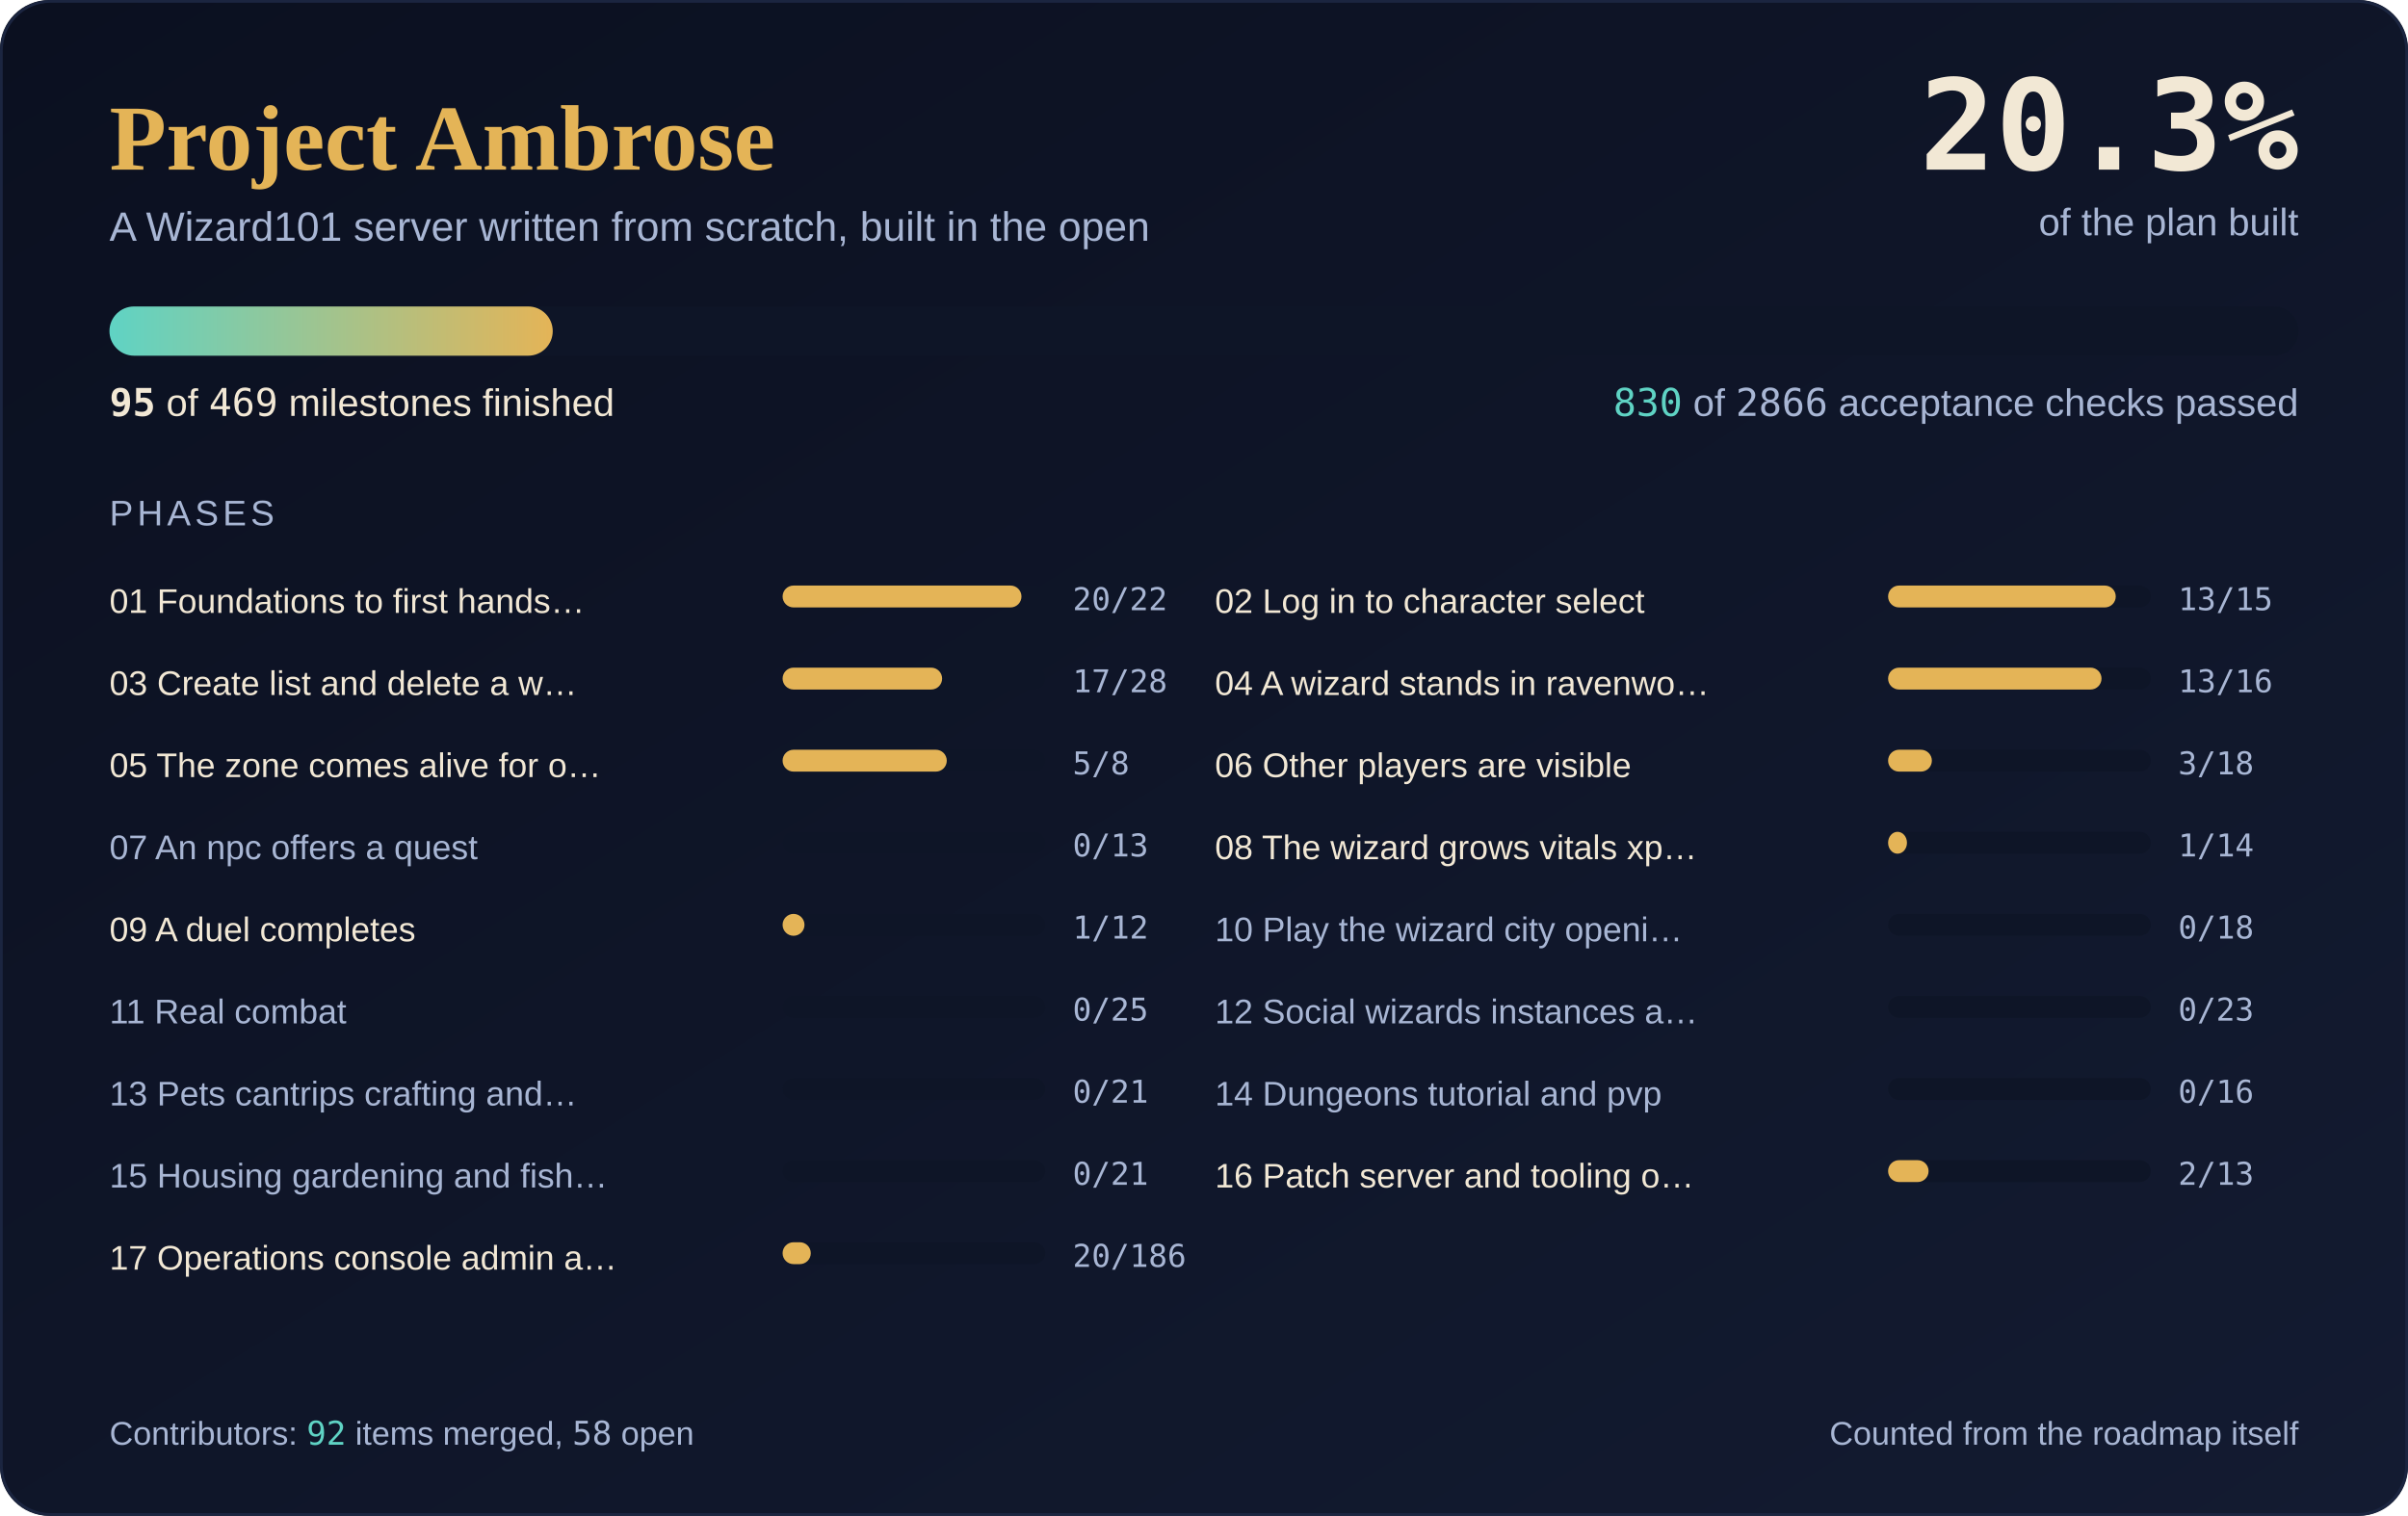
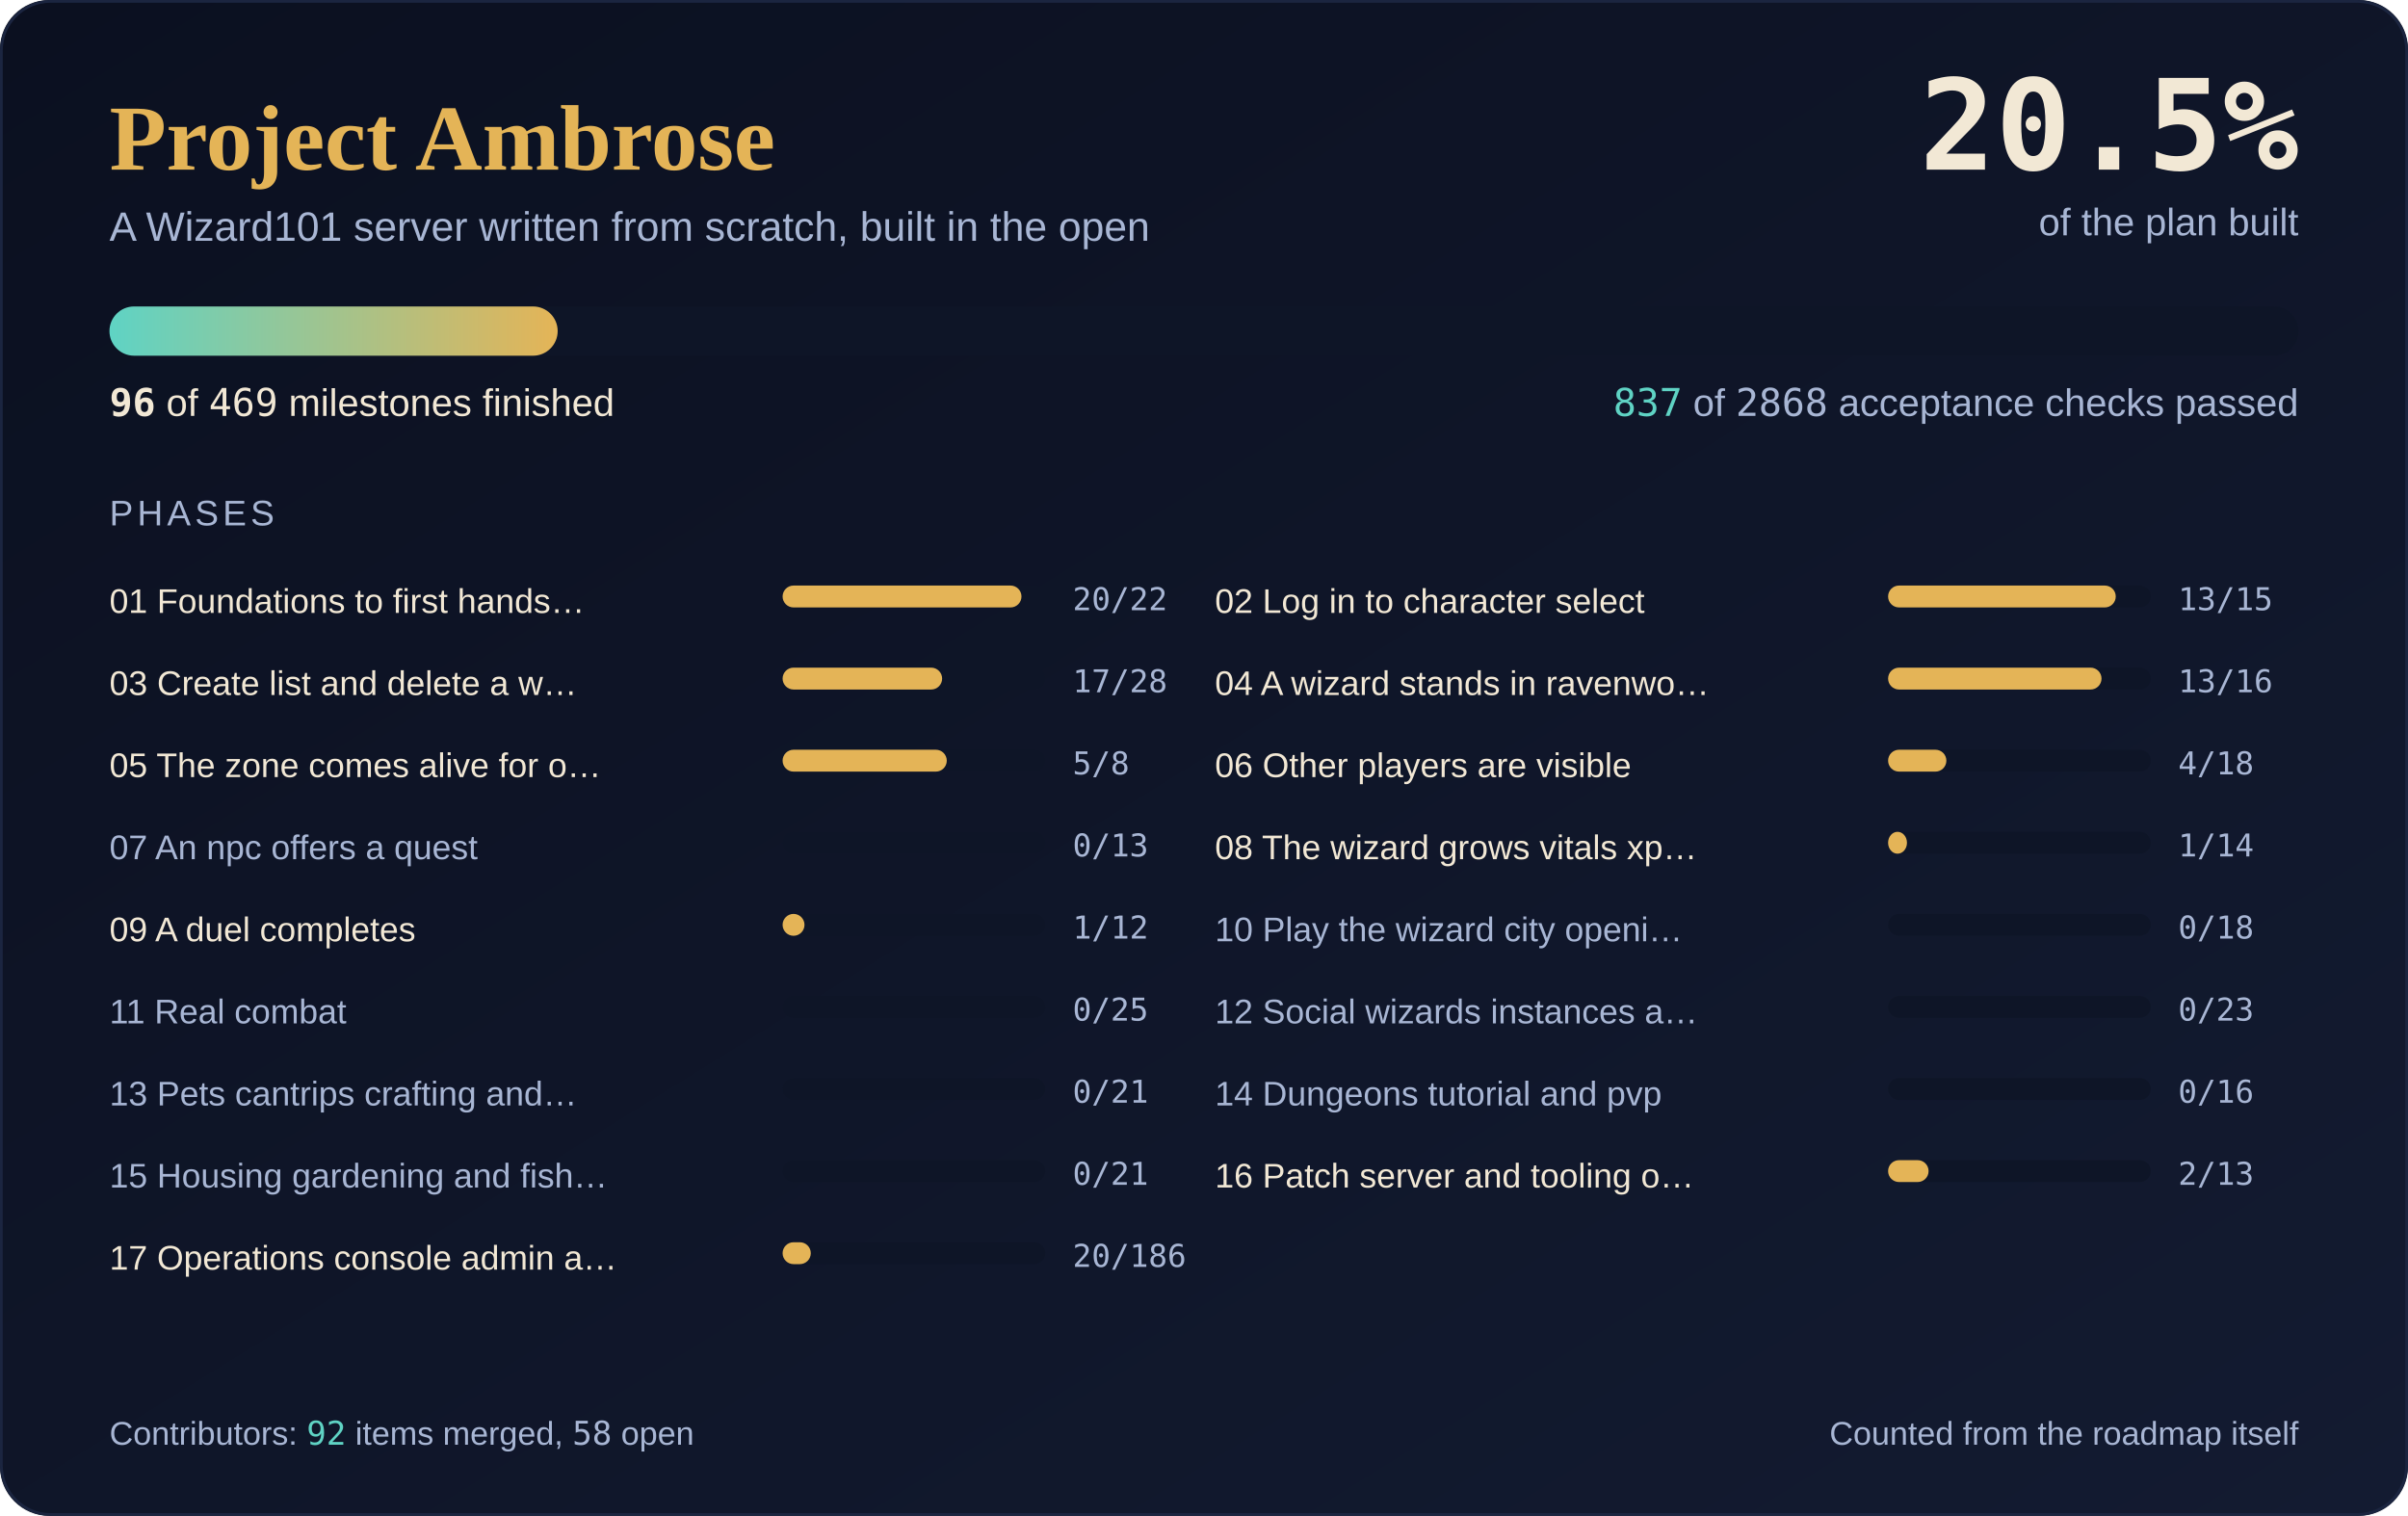
- <svg xmlns="http://www.w3.org/2000/svg" width="880" height="554" viewBox="0 0 880 554" role="img" aria-label="Project Ambrose progress: 95 of 469 milestones complete, 20.3 percent">
+ <svg xmlns="http://www.w3.org/2000/svg" width="880" height="554" viewBox="0 0 880 554" role="img" aria-label="Project Ambrose progress: 96 of 469 milestones complete, 20.5 percent">
  <defs>
    <linearGradient id="sky" x1="0" y1="0" x2="1" y2="1">
      <stop offset="0" stop-color="#0B1020" />
      <stop offset="1" stop-color="#131B31" />
    </linearGradient>
    <linearGradient id="fill" x1="0" y1="0" x2="1" y2="0">
      <stop offset="0" stop-color="#5FD3C4" />
      <stop offset="1" stop-color="#E4B457" />
    </linearGradient>
  </defs>
  <rect width="880" height="554" rx="18" fill="url(#sky)" />
  <rect x="0.5" y="0.5" width="879" height="553" rx="18" fill="none" stroke="#1B2540" />
  <text x="40" y="62" font-family="'Cormorant Garamond', Georgia, 'Times New Roman', serif" font-size="34" font-weight="600" fill="#E4B457">Project Ambrose</text>
  <text x="40" y="88" font-family="Karla, 'Segoe UI', 'Helvetica Neue', Arial, sans-serif" font-size="15" fill="#A8B6D4">A Wizard101 server written from scratch, built in the open</text>
-   <text x="840" y="62" text-anchor="end" font-family="'JetBrains Mono', Consolas, 'DejaVu Sans Mono', monospace" font-size="46" font-weight="700" fill="#F2E8D5">20.3%</text>
+   <text x="840" y="62" text-anchor="end" font-family="'JetBrains Mono', Consolas, 'DejaVu Sans Mono', monospace" font-size="46" font-weight="700" fill="#F2E8D5">20.5%</text>
  <text x="840" y="86" text-anchor="end" font-family="Karla, 'Segoe UI', 'Helvetica Neue', Arial, sans-serif" font-size="14" fill="#A8B6D4">of the plan built</text>
  <rect x="40" y="112" width="800" height="18" rx="9.0" fill="#0E1527" />
-   <rect x="40" y="112" width="162.0" height="18" rx="9.0" fill="url(#fill)" />
+   <rect x="40" y="112" width="163.8" height="18" rx="9.0" fill="url(#fill)" />
  <text x="40" y="152" font-family="Karla, 'Segoe UI', 'Helvetica Neue', Arial, sans-serif" font-size="14" fill="#F2E8D5">
-     <tspan font-family="'JetBrains Mono', Consolas, 'DejaVu Sans Mono', monospace" font-weight="700">95</tspan> of <tspan font-family="'JetBrains Mono', Consolas, 'DejaVu Sans Mono', monospace">469</tspan> milestones finished</text>
+     <tspan font-family="'JetBrains Mono', Consolas, 'DejaVu Sans Mono', monospace" font-weight="700">96</tspan> of <tspan font-family="'JetBrains Mono', Consolas, 'DejaVu Sans Mono', monospace">469</tspan> milestones finished</text>
  <text x="840" y="152" text-anchor="end" font-family="Karla, 'Segoe UI', 'Helvetica Neue', Arial, sans-serif" font-size="14" fill="#A8B6D4">
-     <tspan font-family="'JetBrains Mono', Consolas, 'DejaVu Sans Mono', monospace" fill="#5FD3C4">830</tspan> of <tspan font-family="'JetBrains Mono', Consolas, 'DejaVu Sans Mono', monospace">2866</tspan> acceptance checks passed</text>
+     <tspan font-family="'JetBrains Mono', Consolas, 'DejaVu Sans Mono', monospace" fill="#5FD3C4">837</tspan> of <tspan font-family="'JetBrains Mono', Consolas, 'DejaVu Sans Mono', monospace">2868</tspan> acceptance checks passed</text>
  <text x="40" y="192" font-family="Karla, 'Segoe UI', 'Helvetica Neue', Arial, sans-serif" font-size="13" fill="#A8B6D4" letter-spacing="1.5">PHASES</text>
  <text x="40" y="224" font-family="Karla, 'Segoe UI', 'Helvetica Neue', Arial, sans-serif" font-size="12.5" fill="#F2E8D5">01 Foundations to first hands…</text>
  <rect x="286" y="214" width="96" height="8" rx="4.0" fill="#0E1527" />
  <rect x="286" y="214" width="87.3" height="8" rx="4.0" fill="#E4B457" />
  <text x="392" y="223" font-family="'JetBrains Mono', Consolas, 'DejaVu Sans Mono', monospace" font-size="11.5" fill="#A8B6D4">20/22</text>
  <text x="444" y="224" font-family="Karla, 'Segoe UI', 'Helvetica Neue', Arial, sans-serif" font-size="12.5" fill="#F2E8D5">02 Log in to character select</text>
  <rect x="690" y="214" width="96" height="8" rx="4.0" fill="#0E1527" />
  <rect x="690" y="214" width="83.2" height="8" rx="4.0" fill="#E4B457" />
  <text x="796" y="223" font-family="'JetBrains Mono', Consolas, 'DejaVu Sans Mono', monospace" font-size="11.5" fill="#A8B6D4">13/15</text>
  <text x="40" y="254" font-family="Karla, 'Segoe UI', 'Helvetica Neue', Arial, sans-serif" font-size="12.5" fill="#F2E8D5">03 Create list and delete a w…</text>
  <rect x="286" y="244" width="96" height="8" rx="4.0" fill="#0E1527" />
  <rect x="286" y="244" width="58.3" height="8" rx="4.0" fill="#E4B457" />
  <text x="392" y="253" font-family="'JetBrains Mono', Consolas, 'DejaVu Sans Mono', monospace" font-size="11.5" fill="#A8B6D4">17/28</text>
  <text x="444" y="254" font-family="Karla, 'Segoe UI', 'Helvetica Neue', Arial, sans-serif" font-size="12.5" fill="#F2E8D5">04 A wizard stands in ravenwo…</text>
  <rect x="690" y="244" width="96" height="8" rx="4.0" fill="#0E1527" />
  <rect x="690" y="244" width="78.0" height="8" rx="4.0" fill="#E4B457" />
  <text x="796" y="253" font-family="'JetBrains Mono', Consolas, 'DejaVu Sans Mono', monospace" font-size="11.5" fill="#A8B6D4">13/16</text>
  <text x="40" y="284" font-family="Karla, 'Segoe UI', 'Helvetica Neue', Arial, sans-serif" font-size="12.5" fill="#F2E8D5">05 The zone comes alive for o…</text>
  <rect x="286" y="274" width="96" height="8" rx="4.0" fill="#0E1527" />
  <rect x="286" y="274" width="60.0" height="8" rx="4.0" fill="#E4B457" />
  <text x="392" y="283" font-family="'JetBrains Mono', Consolas, 'DejaVu Sans Mono', monospace" font-size="11.5" fill="#A8B6D4">5/8</text>
  <text x="444" y="284" font-family="Karla, 'Segoe UI', 'Helvetica Neue', Arial, sans-serif" font-size="12.5" fill="#F2E8D5">06 Other players are visible</text>
  <rect x="690" y="274" width="96" height="8" rx="4.0" fill="#0E1527" />
-   <rect x="690" y="274" width="16.0" height="8" rx="4.0" fill="#E4B457" />
-   <text x="796" y="283" font-family="'JetBrains Mono', Consolas, 'DejaVu Sans Mono', monospace" font-size="11.5" fill="#A8B6D4">3/18</text>
+   <rect x="690" y="274" width="21.3" height="8" rx="4.0" fill="#E4B457" />
+   <text x="796" y="283" font-family="'JetBrains Mono', Consolas, 'DejaVu Sans Mono', monospace" font-size="11.5" fill="#A8B6D4">4/18</text>
  <text x="40" y="314" font-family="Karla, 'Segoe UI', 'Helvetica Neue', Arial, sans-serif" font-size="12.5" fill="#A8B6D4">07 An npc offers a quest</text>
  <rect x="286" y="304" width="96" height="8" rx="4.0" fill="#0E1527" />
  <text x="392" y="313" font-family="'JetBrains Mono', Consolas, 'DejaVu Sans Mono', monospace" font-size="11.5" fill="#A8B6D4">0/13</text>
  <text x="444" y="314" font-family="Karla, 'Segoe UI', 'Helvetica Neue', Arial, sans-serif" font-size="12.5" fill="#F2E8D5">08 The wizard grows vitals xp…</text>
  <rect x="690" y="304" width="96" height="8" rx="4.0" fill="#0E1527" />
  <rect x="690" y="304" width="6.9" height="8" rx="4.0" fill="#E4B457" />
  <text x="796" y="313" font-family="'JetBrains Mono', Consolas, 'DejaVu Sans Mono', monospace" font-size="11.5" fill="#A8B6D4">1/14</text>
  <text x="40" y="344" font-family="Karla, 'Segoe UI', 'Helvetica Neue', Arial, sans-serif" font-size="12.5" fill="#F2E8D5">09 A duel completes</text>
  <rect x="286" y="334" width="96" height="8" rx="4.0" fill="#0E1527" />
  <rect x="286" y="334" width="8.0" height="8" rx="4.0" fill="#E4B457" />
  <text x="392" y="343" font-family="'JetBrains Mono', Consolas, 'DejaVu Sans Mono', monospace" font-size="11.5" fill="#A8B6D4">1/12</text>
  <text x="444" y="344" font-family="Karla, 'Segoe UI', 'Helvetica Neue', Arial, sans-serif" font-size="12.5" fill="#A8B6D4">10 Play the wizard city openi…</text>
  <rect x="690" y="334" width="96" height="8" rx="4.0" fill="#0E1527" />
  <text x="796" y="343" font-family="'JetBrains Mono', Consolas, 'DejaVu Sans Mono', monospace" font-size="11.5" fill="#A8B6D4">0/18</text>
  <text x="40" y="374" font-family="Karla, 'Segoe UI', 'Helvetica Neue', Arial, sans-serif" font-size="12.5" fill="#A8B6D4">11 Real combat</text>
  <rect x="286" y="364" width="96" height="8" rx="4.0" fill="#0E1527" />
  <text x="392" y="373" font-family="'JetBrains Mono', Consolas, 'DejaVu Sans Mono', monospace" font-size="11.5" fill="#A8B6D4">0/25</text>
  <text x="444" y="374" font-family="Karla, 'Segoe UI', 'Helvetica Neue', Arial, sans-serif" font-size="12.5" fill="#A8B6D4">12 Social wizards instances a…</text>
  <rect x="690" y="364" width="96" height="8" rx="4.0" fill="#0E1527" />
  <text x="796" y="373" font-family="'JetBrains Mono', Consolas, 'DejaVu Sans Mono', monospace" font-size="11.5" fill="#A8B6D4">0/23</text>
  <text x="40" y="404" font-family="Karla, 'Segoe UI', 'Helvetica Neue', Arial, sans-serif" font-size="12.5" fill="#A8B6D4">13 Pets cantrips crafting and…</text>
  <rect x="286" y="394" width="96" height="8" rx="4.0" fill="#0E1527" />
  <text x="392" y="403" font-family="'JetBrains Mono', Consolas, 'DejaVu Sans Mono', monospace" font-size="11.5" fill="#A8B6D4">0/21</text>
  <text x="444" y="404" font-family="Karla, 'Segoe UI', 'Helvetica Neue', Arial, sans-serif" font-size="12.5" fill="#A8B6D4">14 Dungeons tutorial and pvp</text>
  <rect x="690" y="394" width="96" height="8" rx="4.0" fill="#0E1527" />
  <text x="796" y="403" font-family="'JetBrains Mono', Consolas, 'DejaVu Sans Mono', monospace" font-size="11.5" fill="#A8B6D4">0/16</text>
  <text x="40" y="434" font-family="Karla, 'Segoe UI', 'Helvetica Neue', Arial, sans-serif" font-size="12.5" fill="#A8B6D4">15 Housing gardening and fish…</text>
  <rect x="286" y="424" width="96" height="8" rx="4.0" fill="#0E1527" />
  <text x="392" y="433" font-family="'JetBrains Mono', Consolas, 'DejaVu Sans Mono', monospace" font-size="11.5" fill="#A8B6D4">0/21</text>
  <text x="444" y="434" font-family="Karla, 'Segoe UI', 'Helvetica Neue', Arial, sans-serif" font-size="12.5" fill="#F2E8D5">16 Patch server and tooling o…</text>
  <rect x="690" y="424" width="96" height="8" rx="4.0" fill="#0E1527" />
  <rect x="690" y="424" width="14.8" height="8" rx="4.0" fill="#E4B457" />
  <text x="796" y="433" font-family="'JetBrains Mono', Consolas, 'DejaVu Sans Mono', monospace" font-size="11.5" fill="#A8B6D4">2/13</text>
  <text x="40" y="464" font-family="Karla, 'Segoe UI', 'Helvetica Neue', Arial, sans-serif" font-size="12.5" fill="#F2E8D5">17 Operations console admin a…</text>
  <rect x="286" y="454" width="96" height="8" rx="4.0" fill="#0E1527" />
  <rect x="286" y="454" width="10.3" height="8" rx="4.0" fill="#E4B457" />
  <text x="392" y="463" font-family="'JetBrains Mono', Consolas, 'DejaVu Sans Mono', monospace" font-size="11.5" fill="#A8B6D4">20/186</text>
  <text x="40" y="528" font-family="Karla, 'Segoe UI', 'Helvetica Neue', Arial, sans-serif" font-size="12" fill="#A8B6D4">Contributors: <tspan font-family="'JetBrains Mono', Consolas, 'DejaVu Sans Mono', monospace" fill="#5FD3C4">92</tspan> items merged, <tspan font-family="'JetBrains Mono', Consolas, 'DejaVu Sans Mono', monospace">58</tspan> open</text>
  <text x="840" y="528" text-anchor="end" font-family="Karla, 'Segoe UI', 'Helvetica Neue', Arial, sans-serif" font-size="12" fill="#A8B6D4">Counted from the roadmap itself</text>
</svg>
